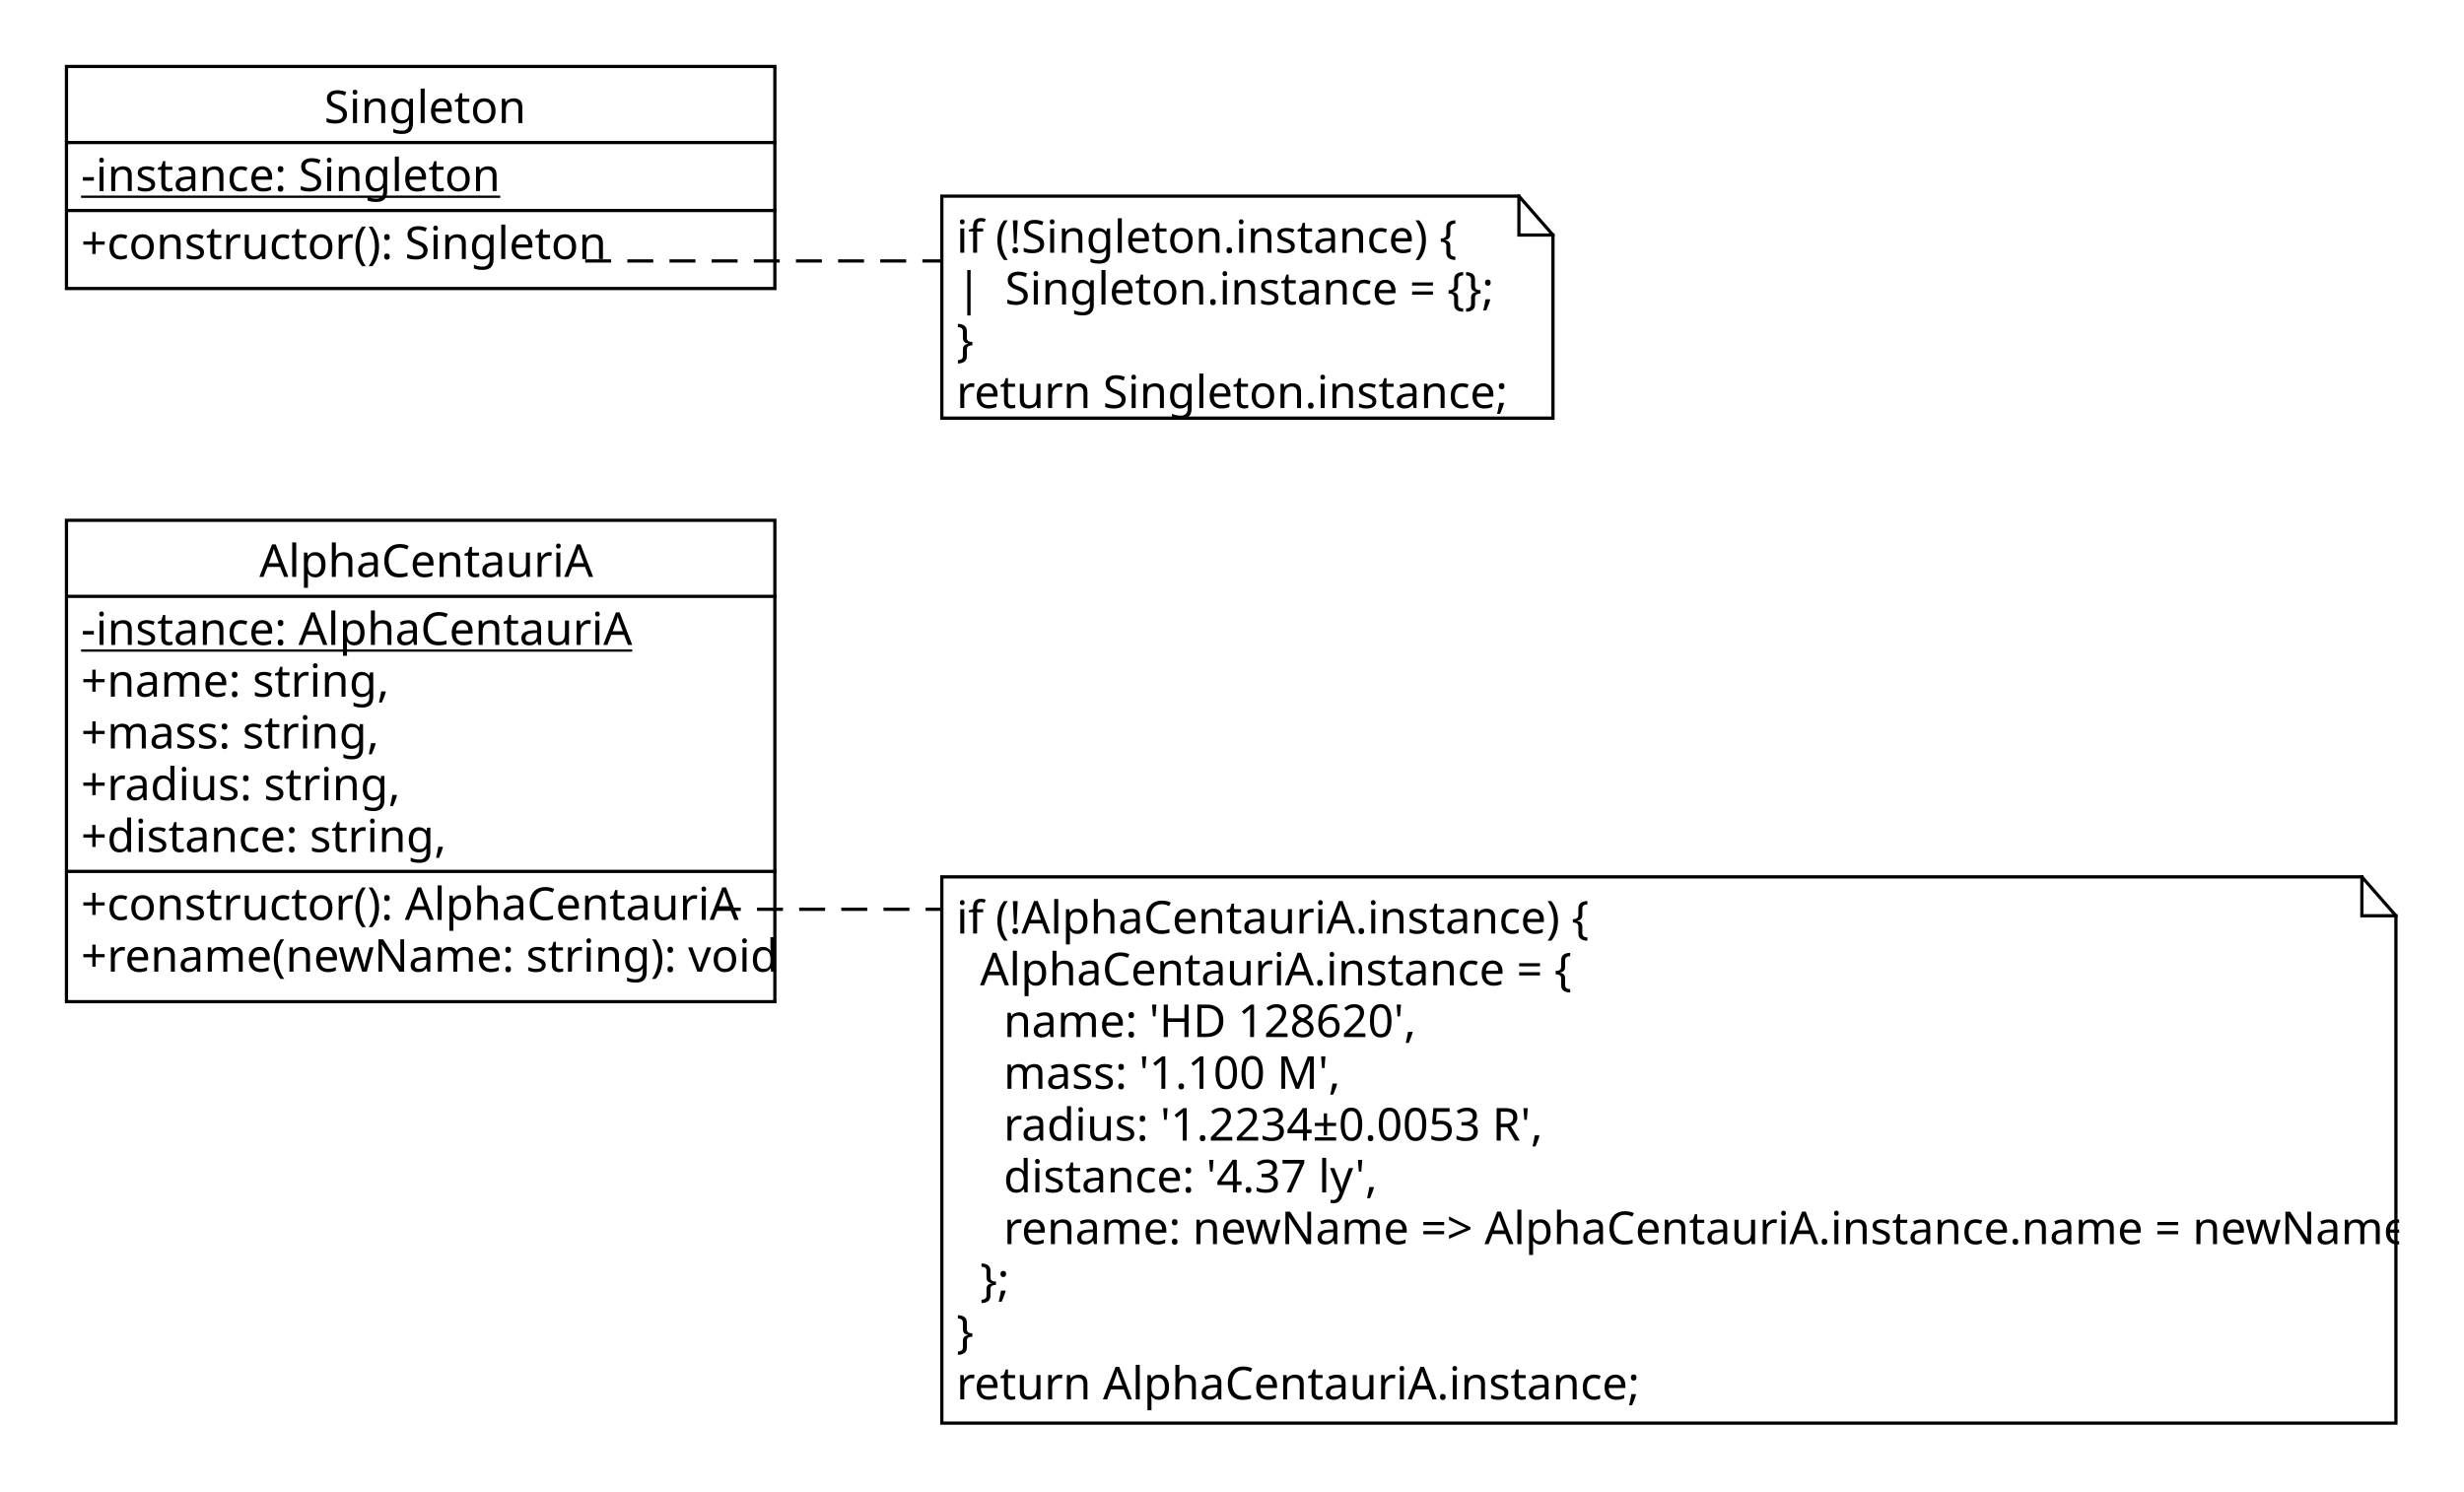
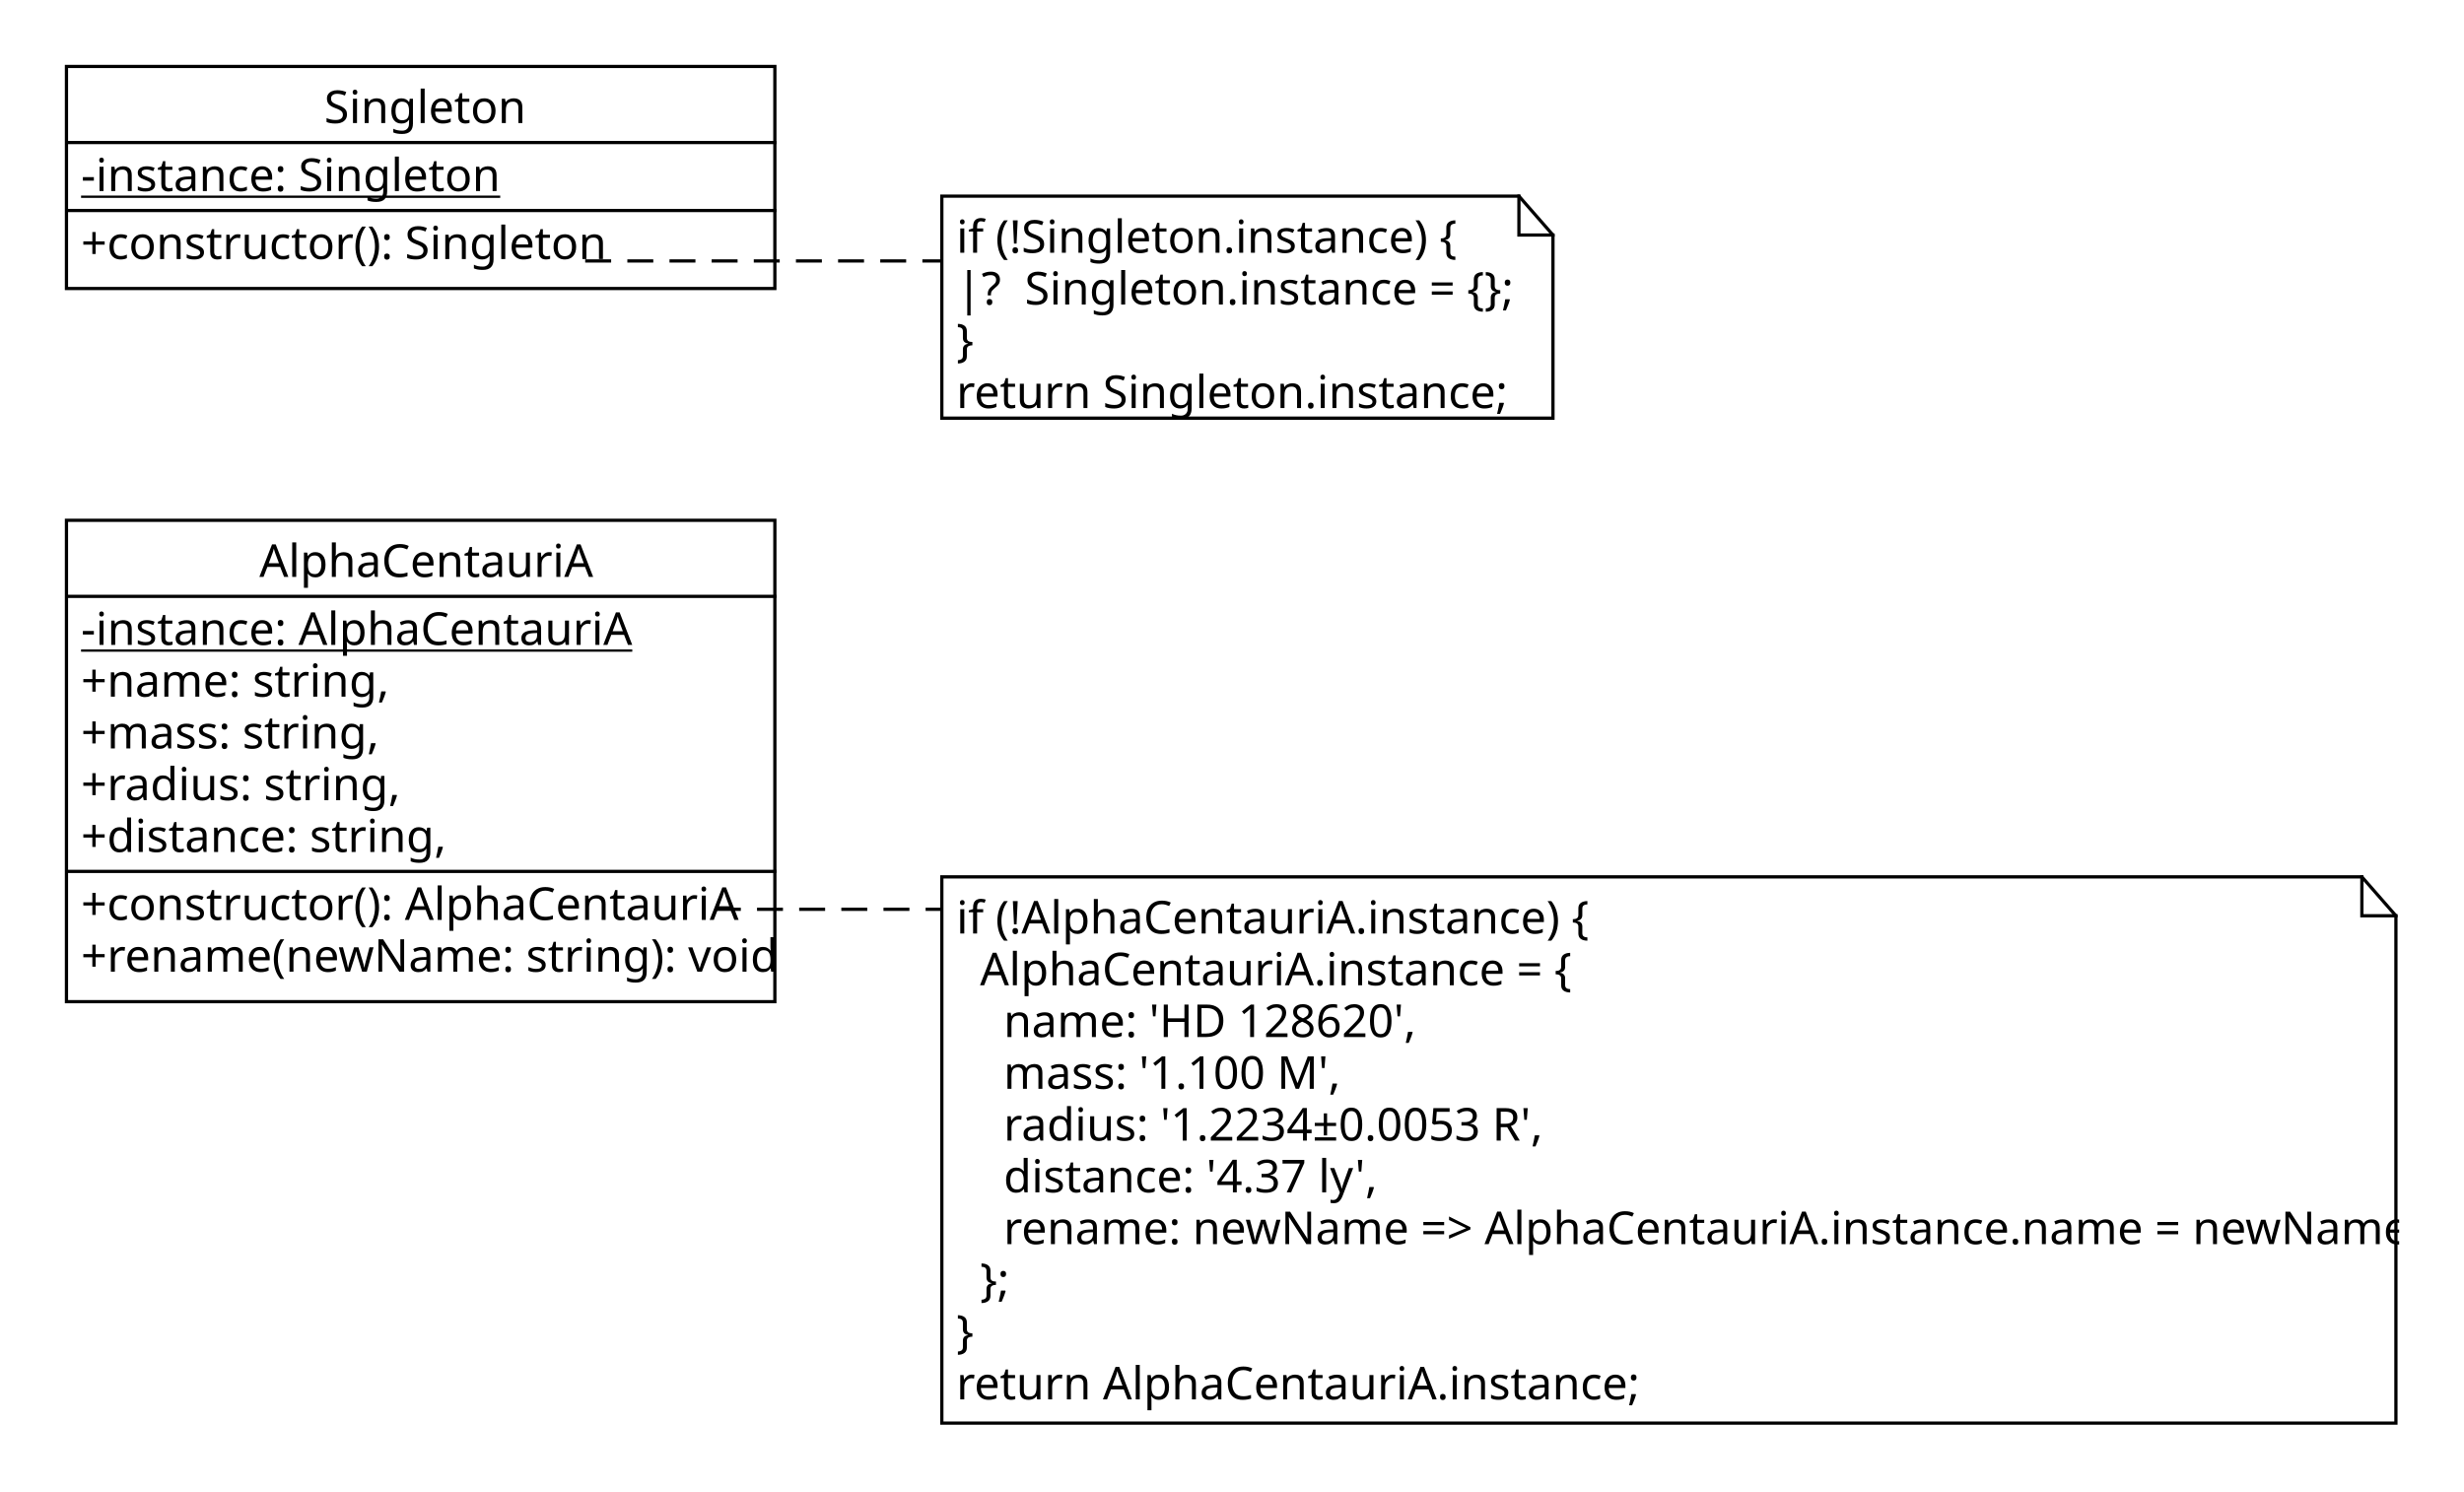
<svg xmlns="http://www.w3.org/2000/svg" fill-opacity="1" color-rendering="auto" color-interpolation="auto" text-rendering="auto" stroke="black" stroke-linecap="square" width="760" stroke-miterlimit="10" shape-rendering="auto" stroke-opacity="1" fill="black" stroke-dasharray="none" font-weight="normal" stroke-width="1" viewBox="190 140 760 460" height="460" font-family="'Dialog'" font-style="normal" stroke-linejoin="miter" font-size="12px" stroke-dashoffset="0" image-rendering="auto">
  <defs id="genericDefs" />
  <g>
    <defs id="defs1">
      <clipPath clipPathUnits="userSpaceOnUse" id="clipPath1">
        <path d="M0 0 L2147483647 0 L2147483647 2147483647 L0 2147483647 L0 0 Z" />
      </clipPath>
      <clipPath clipPathUnits="userSpaceOnUse" id="clipPath2">
        <path d="M0 0 L0 170 L450 170 L450 0 Z" />
      </clipPath>
      <clipPath clipPathUnits="userSpaceOnUse" id="clipPath3">
        <path d="M0 0 L0 70 L190 70 L190 0 Z" />
      </clipPath>
      <clipPath clipPathUnits="userSpaceOnUse" id="clipPath4">
        <path d="M0 0 L0 70 L220 70 L220 0 Z" />
      </clipPath>
      <clipPath clipPathUnits="userSpaceOnUse" id="clipPath5">
        <path d="M0 0 L0 150 L220 150 L220 0 Z" />
      </clipPath>
      <clipPath clipPathUnits="userSpaceOnUse" id="clipPath6">
        <path d="M0 0 L0 30 L100 30 L100 0 Z" />
      </clipPath>
      <clipPath clipPathUnits="userSpaceOnUse" id="clipPath7">
        <path d="M0 0 L0 30 L140 30 L140 0 Z" />
      </clipPath>
    </defs>
    <g fill="rgb(255,255,255)" fill-opacity="0" transform="translate(480,410)" stroke-opacity="0" stroke="rgb(255,255,255)">
      <path d="M0.5 0.5 L438.5 0.5 L449 12.5 L449 169 L0.5 169 Z" stroke="none" clip-path="url(#clipPath2)" />
    </g>
    <g transform="translate(480,410)">
      <path fill="none" d="M0.5 0.5 L438.5 0.5 L449 12.5 L449 169 L0.5 169 Z" clip-path="url(#clipPath2)" />
      <path fill="none" d="M438.5 0.5 L438.5 12.5 L449 12.5" clip-path="url(#clipPath2)" />
      <text x="5" font-size="14px" y="17.969" clip-path="url(#clipPath2)" font-family="sans-serif" stroke="none" xml:space="preserve">if (!AlphaCentauriA.instance) {</text>
      <text x="5" font-size="14px" y="33.938" clip-path="url(#clipPath2)" font-family="sans-serif" stroke="none" xml:space="preserve">  AlphaCentauriA.instance = {</text>
      <text x="5" font-size="14px" y="49.906" clip-path="url(#clipPath2)" font-family="sans-serif" stroke="none" xml:space="preserve">    name: 'HD 128620',</text>
      <text x="5" font-size="14px" y="65.875" clip-path="url(#clipPath2)" font-family="sans-serif" stroke="none" xml:space="preserve">    mass: '1.100 M',</text>
      <text x="5" font-size="14px" y="81.844" clip-path="url(#clipPath2)" font-family="sans-serif" stroke="none" xml:space="preserve">    radius: '1.2234±0.0053 R',</text>
      <text x="5" font-size="14px" y="97.812" clip-path="url(#clipPath2)" font-family="sans-serif" stroke="none" xml:space="preserve">    distance:	'4.37 ly',</text>
      <text x="5" font-size="14px" y="113.781" clip-path="url(#clipPath2)" font-family="sans-serif" stroke="none" xml:space="preserve">    rename: newName =&gt; AlphaCentauriA.instance.name = newName,</text>
      <text x="5" font-size="14px" y="129.75" clip-path="url(#clipPath2)" font-family="sans-serif" stroke="none" xml:space="preserve">  };</text>
      <text x="5" font-size="14px" y="145.719" clip-path="url(#clipPath2)" font-family="sans-serif" stroke="none" xml:space="preserve">}</text>
      <text x="5" font-size="14px" y="161.688" clip-path="url(#clipPath2)" font-family="sans-serif" stroke="none" xml:space="preserve">return AlphaCentauriA.instance;</text>
    </g>
    <g fill="rgb(255,255,255)" fill-opacity="0" transform="translate(480,200)" stroke-opacity="0" stroke="rgb(255,255,255)">
      <path d="M0.5 0.5 L178.5 0.5 L189 12.5 L189 69 L0.5 69 Z" stroke="none" clip-path="url(#clipPath3)" />
    </g>
    <g transform="translate(480,200)">
      <path fill="none" d="M0.5 0.5 L178.5 0.5 L189 12.5 L189 69 L0.5 69 Z" clip-path="url(#clipPath3)" />
      <path fill="none" d="M178.5 0.5 L178.5 12.5 L189 12.5" clip-path="url(#clipPath3)" />
      <text x="5" font-size="14px" y="17.969" clip-path="url(#clipPath3)" font-family="sans-serif" stroke="none" xml:space="preserve">if (!Singleton.instance) {</text>
-       <text x="5" font-size="14px" y="33.938" clip-path="url(#clipPath3)" font-family="sans-serif" stroke="none" xml:space="preserve">|  Singleton.instance = {};</text>
+       <text x="5" font-size="14px" y="33.938" clip-path="url(#clipPath3)" font-family="sans-serif" stroke="none" xml:space="preserve">|?  Singleton.instance = {};</text>
      <text x="5" font-size="14px" y="49.906" clip-path="url(#clipPath3)" font-family="sans-serif" stroke="none" xml:space="preserve">}</text>
      <text x="5" font-size="14px" y="65.875" clip-path="url(#clipPath3)" font-family="sans-serif" stroke="none" xml:space="preserve">return Singleton.instance;</text>
    </g>
    <g fill="rgb(255,255,255)" fill-opacity="0" transform="translate(210,160)" stroke-opacity="0" stroke="rgb(255,255,255)">
      <rect x="0.5" width="218.5" height="68.5" y="0.5" clip-path="url(#clipPath4)" stroke="none" />
    </g>
    <g transform="translate(210,160)">
      <rect fill="none" x="0.5" width="218.5" height="68.5" y="0.5" clip-path="url(#clipPath4)" />
      <text x="80" font-size="14px" y="17.969" clip-path="url(#clipPath4)" font-family="sans-serif" stroke="none" xml:space="preserve">Singleton</text>
      <path fill="none" d="M1 23.969 L219 23.969" clip-path="url(#clipPath4)" />
      <text x="5" font-size="14px" y="38.938" text-decoration="underline" clip-path="url(#clipPath4)" font-family="sans-serif" stroke="none" xml:space="preserve">-instance: Singleton</text>
      <path fill="none" d="M1 44.938 L219 44.938" clip-path="url(#clipPath4)" />
      <text x="5" font-size="14px" y="59.906" clip-path="url(#clipPath4)" font-family="sans-serif" stroke="none" xml:space="preserve">+constructor(): Singleton</text>
    </g>
    <g fill="rgb(255,255,255)" fill-opacity="0" transform="translate(210,300)" stroke-opacity="0" stroke="rgb(255,255,255)">
      <rect x="0.5" width="218.5" height="148.5" y="0.5" clip-path="url(#clipPath5)" stroke="none" />
    </g>
    <g transform="translate(210,300)">
      <rect fill="none" x="0.5" width="218.5" height="148.5" y="0.5" clip-path="url(#clipPath5)" />
      <text x="60" font-size="14px" y="17.969" clip-path="url(#clipPath5)" font-family="sans-serif" stroke="none" xml:space="preserve">AlphaCentauriA</text>
      <path fill="none" d="M1 23.969 L219 23.969" clip-path="url(#clipPath5)" />
      <text x="5" font-size="14px" y="38.938" text-decoration="underline" clip-path="url(#clipPath5)" font-family="sans-serif" stroke="none" xml:space="preserve">-instance: AlphaCentauriA</text>
      <text x="5" font-size="14px" y="54.906" clip-path="url(#clipPath5)" font-family="sans-serif" stroke="none" xml:space="preserve">+name: string,</text>
      <text x="5" font-size="14px" y="70.875" clip-path="url(#clipPath5)" font-family="sans-serif" stroke="none" xml:space="preserve">+mass: string,</text>
      <text x="5" font-size="14px" y="86.844" clip-path="url(#clipPath5)" font-family="sans-serif" stroke="none" xml:space="preserve">+radius: string,</text>
      <text x="5" font-size="14px" y="102.812" clip-path="url(#clipPath5)" font-family="sans-serif" stroke="none" xml:space="preserve">+distance: string,</text>
      <path fill="none" d="M1 108.812 L219 108.812" clip-path="url(#clipPath5)" />
      <text x="5" font-size="14px" y="123.781" clip-path="url(#clipPath5)" font-family="sans-serif" stroke="none" xml:space="preserve">+constructor(): AlphaCentauriA</text>
      <text x="5" font-size="14px" y="139.75" clip-path="url(#clipPath5)" font-family="sans-serif" stroke="none" xml:space="preserve">+rename(newName: string): void</text>
    </g>
    <g stroke-dasharray="8,5" stroke-miterlimit="5" transform="translate(400,410)" stroke-linecap="butt">
      <path fill="none" d="M10.5 10.5 L80.5 10.5" clip-path="url(#clipPath6)" />
    </g>
    <g stroke-dasharray="8,5" stroke-miterlimit="5" transform="translate(360,210)" stroke-linecap="butt">
      <path fill="none" d="M10.5 10.5 L120.5 10.5" clip-path="url(#clipPath7)" />
    </g>
  </g>
</svg>
